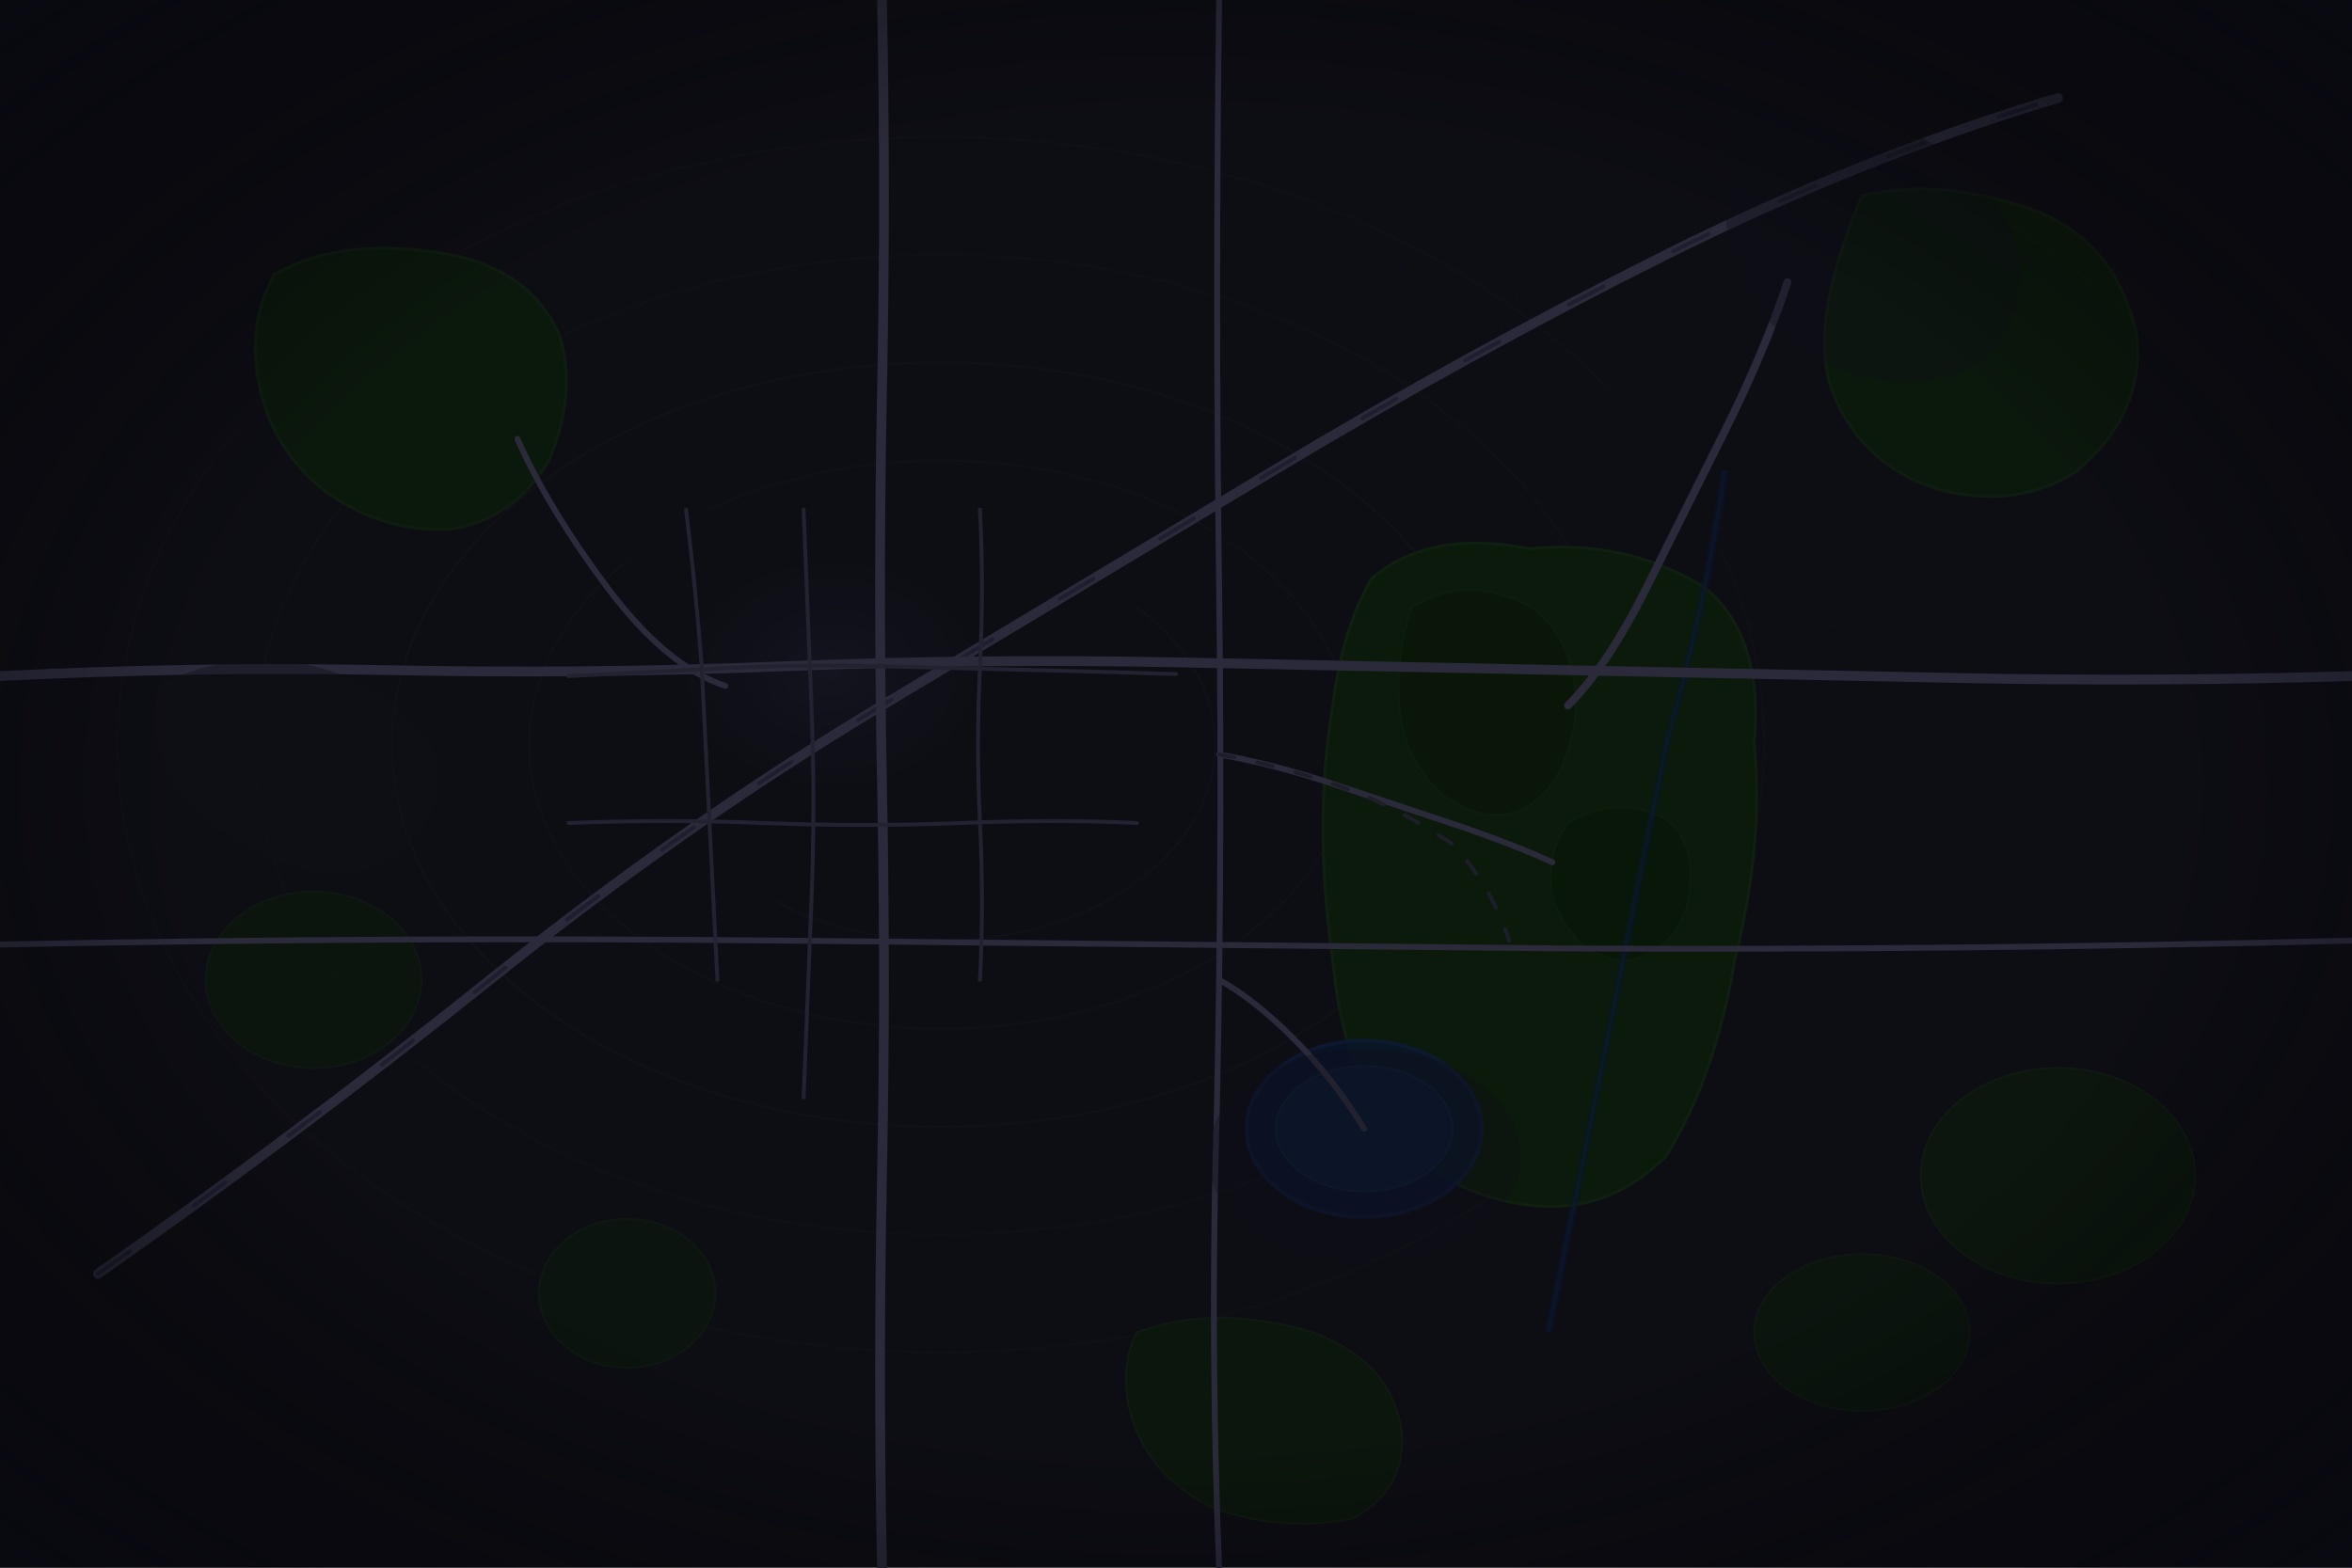
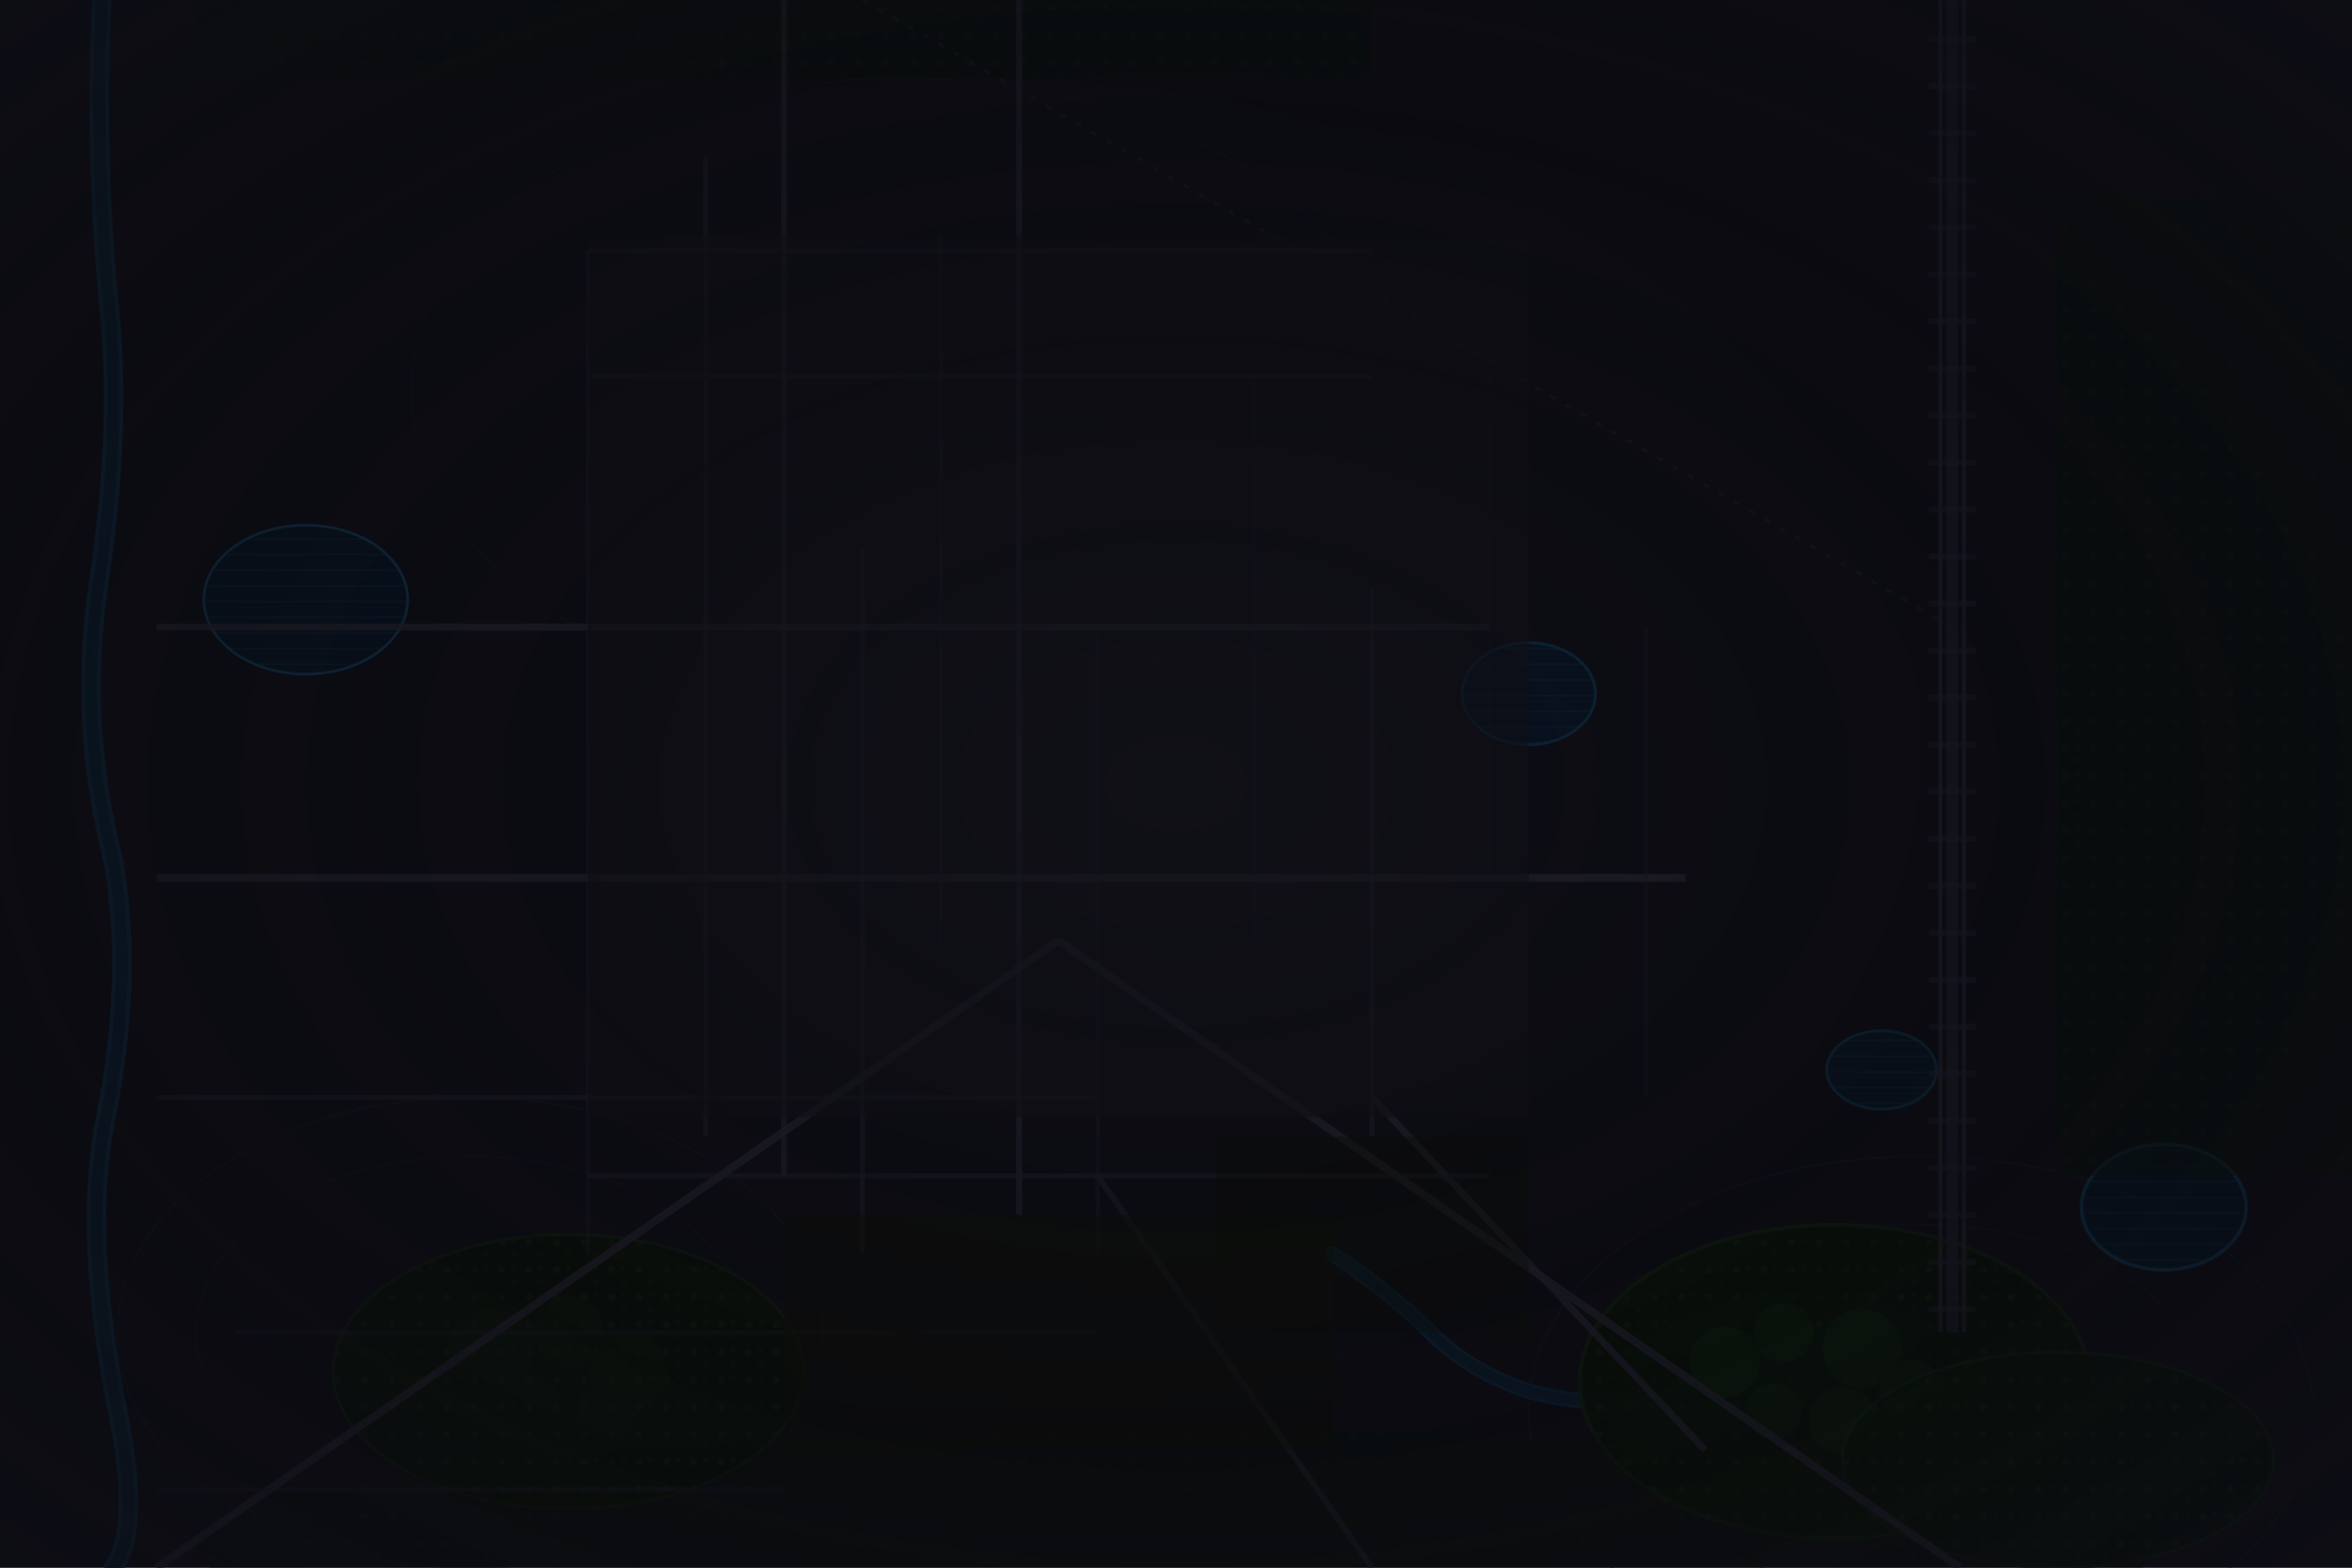
<svg xmlns="http://www.w3.org/2000/svg" viewBox="0 0 1200 800" width="1200" height="800">
  <defs>
-     <radialGradient id="townGlow" cx="40%" cy="42%" r="30%">
-       <stop offset="0%" stop-color="#151520" stop-opacity="1" />
-       <stop offset="100%" stop-color="#0D0D14" stop-opacity="1" />
-     </radialGradient>
-     <radialGradient id="labGlow" cx="76%" cy="18%" r="15%">
-       <stop offset="0%" stop-color="#0E0E1C" stop-opacity="1" />
-       <stop offset="100%" stop-color="#0D0D14" stop-opacity="1" />
-     </radialGradient>
-     <filter id="softBlur">
-       <feGaussianBlur stdDeviation="2" />
-     </filter>
-     <filter id="forestTexture">
-       <feTurbulence type="fractalNoise" baseFrequency="0.04" numOctaves="3" result="noise" />
-       <feColorMatrix type="saturate" values="0" in="noise" result="grayNoise" />
-       <feBlend in="SourceGraphic" in2="grayNoise" mode="multiply" />
+     <pattern id="forest-dots" patternUnits="userSpaceOnUse" width="14" height="14">
+       <rect width="14" height="14" fill="#081208" />
+       <circle cx="4" cy="4" r="1.8" fill="#0e1e0e" opacity="0.7" />
+       <circle cx="10" cy="10" r="1.5" fill="#0a180a" opacity="0.6" />
+       <circle cx="10" cy="3" r="1.2" fill="#0c1a0c" opacity="0.5" />
+     </pattern>
+     <pattern id="water-pattern" patternUnits="userSpaceOnUse" width="20" height="8">
+       <rect width="20" height="8" fill="#071422" />
+       <line x1="0" y1="3" x2="20" y2="3" stroke="#0d2035" stroke-width="1" opacity="0.6" />
+       <line x1="0" y1="6" x2="20" y2="6" stroke="#0a1a2e" stroke-width="0.5" opacity="0.4" />
+     </pattern>
+     <filter id="glow-soft">
+       <feGaussianBlur stdDeviation="3" result="blur" />
+       <feComposite in="SourceGraphic" in2="blur" operator="over" />
    </filter>
  </defs>
-   <rect width="1200" height="800" fill="#0D0D14" />
-   <ellipse cx="480" cy="380" rx="420" ry="310" fill="none" stroke="#111118" stroke-width="1" opacity="0.6" />
-   <ellipse cx="480" cy="380" rx="350" ry="250" fill="none" stroke="#111118" stroke-width="1" opacity="0.5" />
-   <ellipse cx="480" cy="380" rx="280" ry="195" fill="none" stroke="#131319" stroke-width="1" opacity="0.5" />
-   <ellipse cx="480" cy="380" rx="210" ry="145" fill="none" stroke="#131319" stroke-width="1" opacity="0.4" />
-   <ellipse cx="480" cy="380" rx="140" ry="100" fill="none" stroke="#141420" stroke-width="1" opacity="0.4" />
-   <ellipse cx="920" cy="200" rx="220" ry="170" fill="none" stroke="#0E0E1A" stroke-width="1" opacity="0.5" />
-   <ellipse cx="920" cy="200" rx="160" ry="120" fill="none" stroke="#0F0F1B" stroke-width="1" opacity="0.4" />
-   <rect x="320" y="260" width="260" height="200" rx="30" fill="url(#townGlow)" opacity="0.9" />
-   <rect x="820" y="80" width="240" height="200" rx="20" fill="url(#labGlow)" opacity="0.8" />
-   <path d="M700,295 Q730,270 780,280 Q830,275 870,300 Q900,325 895,380 Q900,430 885,490 Q875,550 850,590 Q820,620 780,615 Q740,610 710,580 Q685,545 680,490 Q670,420 680,360 Q685,320 700,295 Z" fill="#0A1A0A" stroke="#0F2010" stroke-width="1.5" opacity="0.95" />
-   <path d="M720,310 Q745,295 770,305 Q790,310 800,335 Q810,365 795,395 Q780,420 755,415 Q730,408 718,380 Q708,350 720,310 Z" fill="#091508" stroke="#0D1E0D" stroke-width="1" opacity="0.8" />
-   <path d="M800,420 Q825,405 850,418 Q868,432 860,465 Q848,492 825,490 Q802,485 793,460 Q787,438 800,420 Z" fill="#091508" stroke="#0D1E0D" stroke-width="1" opacity="0.7" />
-   <path d="M140,140 Q175,120 230,130 Q270,138 285,170 Q295,200 280,235 Q262,265 230,270 Q195,272 165,250 Q138,228 132,195 Q126,165 140,140 Z" fill="#0A1A0A" stroke="#0F2010" stroke-width="1.5" opacity="0.85" />
-   <path d="M950,100 Q990,90 1040,108 Q1080,125 1090,170 Q1095,210 1060,240 Q1030,260 990,250 Q950,238 935,200 Q922,165 950,100 Z" fill="#0A1A0A" stroke="#0F2010" stroke-width="1.5" opacity="0.8" />
-   <path d="M580,680 Q620,665 670,680 Q710,695 715,730 Q718,760 690,775 Q655,782 620,770 Q588,755 578,725 Q570,700 580,680 Z" fill="#0A1A0A" stroke="#0F2010" stroke-width="1" opacity="0.7" />
-   <ellipse cx="160" cy="500" rx="55" ry="45" fill="#0A1A0A" stroke="#0F2010" stroke-width="1" opacity="0.6" />
-   <ellipse cx="1050" cy="600" rx="70" ry="55" fill="#0A1A0A" stroke="#0F2010" stroke-width="1" opacity="0.65" />
-   <ellipse cx="950" cy="680" rx="55" ry="40" fill="#0A1A0A" stroke="#0F2010" stroke-width="1" opacity="0.6" />
-   <ellipse cx="320" cy="660" rx="45" ry="38" fill="#0A1A0A" stroke="#0F2010" stroke-width="1" opacity="0.55" />
-   <ellipse cx="696" cy="576" rx="60" ry="45" fill="#0A1428" stroke="#0D1830" stroke-width="2" opacity="0.9" />
-   <ellipse cx="696" cy="576" rx="45" ry="32" fill="#0C1830" stroke="#0F1F38" stroke-width="1" opacity="0.7" />
-   <path d="M880,240 Q870,310 850,380 Q840,430 830,480 Q820,530 810,580 Q800,630 790,680" fill="none" stroke="#0A1428" stroke-width="4" opacity="0.5" />
-   <path d="M880,240 Q870,310 850,380 Q840,430 830,480 Q820,530 810,580 Q800,630 790,680" fill="none" stroke="#0D1B35" stroke-width="2" opacity="0.4" />
-   <path d="M50,650 Q150,580 250,500 Q350,420 450,360 Q550,300 650,240 Q750,180 850,130 Q950,80 1050,50" fill="none" stroke="#2A2A3A" stroke-width="5" stroke-linecap="round" />
-   <path d="M50,650 Q150,580 250,500 Q350,420 450,360 Q550,300 650,240 Q750,180 850,130 Q950,80 1050,50" fill="none" stroke="#1E1E2E" stroke-width="2" stroke-linecap="round" stroke-dasharray="20,40" />
-   <path d="M0,345 Q100,340 200,342 Q300,344 400,340 Q500,336 600,338 Q700,340 800,342 Q900,344 1000,346 Q1100,348 1200,345" fill="none" stroke="#2A2A3A" stroke-width="5" stroke-linecap="round" />
-   <path d="M450,0 Q452,100 450,200 Q448,300 450,400 Q452,500 450,600 Q448,700 450,800" fill="none" stroke="#2A2A3A" stroke-width="5" stroke-linecap="round" />
-   <path d="M0,482 Q200,478 400,480 Q600,482 800,484 Q1000,485 1200,480" fill="none" stroke="#2A2A3A" stroke-width="3" stroke-linecap="round" />
-   <path d="M622,0 Q620,150 622,300 Q624,450 620,600 Q618,700 622,800" fill="none" stroke="#2A2A3A" stroke-width="3" stroke-linecap="round" />
-   <path d="M912,144 Q900,180 880,220 Q860,260 840,300 Q820,340 800,360" fill="none" stroke="#2A2A3A" stroke-width="4" stroke-linecap="round" />
-   <path d="M792,440 Q770,430 740,420 Q710,410 680,400 Q650,390 622,385" fill="none" stroke="#2A2A3A" stroke-width="3" stroke-linecap="round" />
-   <path d="M696,576 Q680,550 660,530 Q640,510 622,500" fill="none" stroke="#2A2A3A" stroke-width="3" stroke-linecap="round" />
-   <path d="M264,224 Q280,260 310,300 Q340,340 370,350" fill="none" stroke="#2A2A3A" stroke-width="3" stroke-linecap="round" />
-   <path d="M350,260 Q355,300 358,340 Q360,380 362,420 Q364,460 366,500" fill="none" stroke="#222230" stroke-width="2" stroke-linecap="round" />
-   <path d="M290,345 Q330,343 370,341 Q410,339 450,340 Q490,341 530,342 Q570,343 600,344" fill="none" stroke="#222230" stroke-width="2" stroke-linecap="round" />
-   <path d="M290,420 Q340,418 390,420 Q440,422 490,420 Q540,418 580,420" fill="none" stroke="#222230" stroke-width="2" stroke-linecap="round" />
-   <path d="M410,260 Q412,310 414,360 Q416,410 414,460 Q412,510 410,560" fill="none" stroke="#222230" stroke-width="2" stroke-linecap="round" />
-   <path d="M500,260 Q502,300 500,340 Q498,380 500,420 Q502,460 500,500" fill="none" stroke="#222230" stroke-width="2" stroke-linecap="round" />
-   <path d="M622,385 Q650,390 680,400 Q710,410 740,430 Q760,450 770,480" fill="none" stroke="#1E1E2A" stroke-width="2" stroke-dasharray="8,12" stroke-linecap="round" />
-   <path d="M80,350 Q120,330 160,340 Q200,350 220,380 Q230,410 210,430 Q190,450 160,445 Q130,438 100,415 Q75,390 80,350 Z" fill="#0E0E16" opacity="0.4" />
-   <path d="M880,60 Q930,50 980,70 Q1020,90 1030,130 Q1035,165 1010,185 Q985,200 950,192 Q915,182 895,155 Q875,128 880,60 Z" fill="#0E0E16" opacity="0.35" />
-   <ellipse cx="696" cy="590" rx="80" ry="55" fill="#0C0C18" opacity="0.3" />
-   <radialGradient id="cornerDark" cx="50%" cy="50%" r="70%">
-     <stop offset="60%" stop-color="transparent" />
-     <stop offset="100%" stop-color="#080810" stop-opacity="0.8" />
+   <rect width="1200" height="800" fill="#0d0d14" />
+   <ellipse cx="500" cy="380" rx="480" ry="340" fill="#0f0f18" opacity="0.4" />
+   <ellipse cx="240" cy="680" rx="180" ry="120" fill="none" stroke="#161622" stroke-width="1" opacity="0.5" />
+   <ellipse cx="240" cy="680" rx="140" ry="90" fill="none" stroke="#161622" stroke-width="1" opacity="0.4" />
+   <ellipse cx="980" cy="720" rx="200" ry="130" fill="none" stroke="#161622" stroke-width="1" opacity="0.5" />
+   <ellipse cx="980" cy="720" rx="150" ry="95" fill="none" stroke="#161622" stroke-width="1" opacity="0.4" />
+   <ellipse cx="460" cy="200" rx="250" ry="160" fill="none" stroke="#14141e" stroke-width="1" opacity="0.4" />
+   <ellipse cx="156" cy="306" rx="52" ry="38" fill="url(#water-pattern)" stroke="#0d2a40" stroke-width="1.5" opacity="0.85" />
+   <ellipse cx="156" cy="306" rx="52" ry="38" fill="none" stroke="#1a4060" stroke-width="1" opacity="0.4" />
+   <ellipse cx="780" cy="354" rx="34" ry="26" fill="url(#water-pattern)" stroke="#0d2a40" stroke-width="1.5" opacity="0.85" />
+   <ellipse cx="960" cy="546" rx="28" ry="20" fill="url(#water-pattern)" stroke="#0d2a40" stroke-width="1.5" opacity="0.8" />
+   <ellipse cx="1104" cy="616" rx="42" ry="32" fill="url(#water-pattern)" stroke="#0d2a40" stroke-width="2" opacity="0.9" />
+   <ellipse cx="1104" cy="616" rx="42" ry="32" fill="none" stroke="#1a4060" stroke-width="1" opacity="0.3" />
+   <path d="M 680 640 Q 710 660 730 680 Q 750 700 780 710 Q 810 718 840 714" fill="none" stroke="#0d2a40" stroke-width="8" stroke-linecap="round" opacity="0.7" />
+   <path d="M 680 640 Q 710 660 730 680 Q 750 700 780 710 Q 810 718 840 714" fill="none" stroke="#071422" stroke-width="5" stroke-linecap="round" opacity="0.5" />
+   <path d="M 52 0 Q 48 80 56 160 Q 62 220 50 300 Q 40 370 58 440 Q 68 500 54 570 Q 42 630 60 720 Q 72 780 58 800" fill="none" stroke="#0d2a40" stroke-width="10" stroke-linecap="round" opacity="0.8" />
+   <path d="M 52 0 Q 48 80 56 160 Q 62 220 50 300 Q 40 370 58 440 Q 68 500 54 570 Q 42 630 60 720 Q 72 780 58 800" fill="none" stroke="#071422" stroke-width="6" stroke-linecap="round" opacity="0.6" />
+   <ellipse cx="936" cy="705" rx="130" ry="80" fill="url(#forest-dots)" stroke="#0e1e0e" stroke-width="2" opacity="0.9" />
+   <ellipse cx="920" cy="720" rx="100" ry="60" fill="#081208" opacity="0.6" />
+   <g opacity="0.5" fill="#0e200e">
+     <circle cx="880" cy="695" r="18" />
+     <circle cx="910" cy="680" r="15" />
+     <circle cx="950" cy="688" r="20" />
+     <circle cx="975" cy="710" r="16" />
+     <circle cx="940" cy="725" r="17" />
+     <circle cx="905" cy="720" r="14" />
+     <circle cx="960" cy="740" r="13" />
+   </g>
+   <ellipse cx="1050" cy="745" rx="110" ry="55" fill="url(#forest-dots)" stroke="#0e1e0e" stroke-width="1.5" opacity="0.8" />
+   <ellipse cx="290" cy="700" rx="120" ry="70" fill="url(#forest-dots)" stroke="#0e1e0e" stroke-width="1.5" opacity="0.8" />
+   <g opacity="0.4" fill="#0c1a0c">
+     <circle cx="250" cy="690" r="22" />
+     <circle cx="290" cy="680" r="18" />
+     <circle cx="320" cy="700" r="20" />
+     <circle cx="270" cy="715" r="15" />
+     <circle cx="310" cy="720" r="16" />
+   </g>
+   <rect x="100" y="0" width="600" height="40" fill="url(#forest-dots)" opacity="0.5" />
+   <rect x="1050" y="100" width="150" height="500" fill="url(#forest-dots)" opacity="0.5" />
+   <ellipse cx="600" cy="790" rx="500" ry="60" fill="url(#forest-dots)" opacity="0.4" />
+   <line x1="996" y1="0" x2="996" y2="680" stroke="#1a1a28" stroke-width="6" opacity="0.8" />
+   <line x1="990" y1="0" x2="990" y2="680" stroke="#222232" stroke-width="2" opacity="0.7" />
+   <line x1="1002" y1="0" x2="1002" y2="680" stroke="#222232" stroke-width="2" opacity="0.7" />
+   <g stroke="#1e1e2e" stroke-width="3" opacity="0.5">
+     <line x1="984" y1="20" x2="1008" y2="20" />
+     <line x1="984" y1="44" x2="1008" y2="44" />
+     <line x1="984" y1="68" x2="1008" y2="68" />
+     <line x1="984" y1="92" x2="1008" y2="92" />
+     <line x1="984" y1="116" x2="1008" y2="116" />
+     <line x1="984" y1="140" x2="1008" y2="140" />
+     <line x1="984" y1="164" x2="1008" y2="164" />
+     <line x1="984" y1="188" x2="1008" y2="188" />
+     <line x1="984" y1="212" x2="1008" y2="212" />
+     <line x1="984" y1="236" x2="1008" y2="236" />
+     <line x1="984" y1="260" x2="1008" y2="260" />
+     <line x1="984" y1="284" x2="1008" y2="284" />
+     <line x1="984" y1="308" x2="1008" y2="308" />
+     <line x1="984" y1="332" x2="1008" y2="332" />
+     <line x1="984" y1="356" x2="1008" y2="356" />
+     <line x1="984" y1="380" x2="1008" y2="380" />
+     <line x1="984" y1="404" x2="1008" y2="404" />
+     <line x1="984" y1="428" x2="1008" y2="428" />
+     <line x1="984" y1="452" x2="1008" y2="452" />
+     <line x1="984" y1="476" x2="1008" y2="476" />
+     <line x1="984" y1="500" x2="1008" y2="500" />
+     <line x1="984" y1="524" x2="1008" y2="524" />
+     <line x1="984" y1="548" x2="1008" y2="548" />
+     <line x1="984" y1="572" x2="1008" y2="572" />
+     <line x1="984" y1="596" x2="1008" y2="596" />
+     <line x1="984" y1="620" x2="1008" y2="620" />
+     <line x1="984" y1="644" x2="1008" y2="644" />
+     <line x1="984" y1="668" x2="1008" y2="668" />
+   </g>
+   <line x1="440" y1="0" x2="996" y2="320" stroke="#1e1e2c" stroke-width="1.5" stroke-dasharray="3 6" opacity="0.5" />
+   <line x1="540" y1="480" x2="80" y2="800" stroke="#22222e" stroke-width="4" opacity="0.8" />
+   <line x1="540" y1="480" x2="1000" y2="800" stroke="#22222e" stroke-width="4" opacity="0.8" />
+   <line x1="560" y1="600" x2="700" y2="800" stroke="#1e1e2a" stroke-width="3" opacity="0.7" />
+   <line x1="700" y1="560" x2="870" y2="740" stroke="#22222e" stroke-width="3.5" opacity="0.8" />
+   <line x1="400" y1="0" x2="400" y2="600" stroke="#22222e" stroke-width="3" opacity="0.7" />
+   <line x1="520" y1="0" x2="520" y2="620" stroke="#22222e" stroke-width="3" opacity="0.7" />
+   <line x1="360" y1="80" x2="360" y2="580" stroke="#1e1e2a" stroke-width="2.5" opacity="0.6" />
+   <line x1="440" y1="280" x2="440" y2="640" stroke="#1e1e2a" stroke-width="2.5" opacity="0.6" />
+   <line x1="480" y1="120" x2="480" y2="480" stroke="#1e1e2a" stroke-width="2" opacity="0.5" />
+   <line x1="700" y1="300" x2="700" y2="580" stroke="#1e1e2a" stroke-width="2.5" opacity="0.6" />
+   <line x1="300" y1="128" x2="700" y2="128" stroke="#1e1e2a" stroke-width="2.5" opacity="0.6" />
+   <line x1="300" y1="192" x2="700" y2="192" stroke="#1e1e2a" stroke-width="2.5" opacity="0.6" />
+   <line x1="80" y1="320" x2="760" y2="320" stroke="#22222e" stroke-width="3.5" opacity="0.8" />
+   <line x1="80" y1="448" x2="860" y2="448" stroke="#22222e" stroke-width="4" opacity="0.8" />
+   <line x1="80" y1="560" x2="560" y2="560" stroke="#1e1e2a" stroke-width="2.5" opacity="0.6" />
+   <line x1="300" y1="600" x2="760" y2="600" stroke="#1e1e2a" stroke-width="2.5" opacity="0.6" />
+   <line x1="120" y1="680" x2="560" y2="680" stroke="#1a1a26" stroke-width="2" opacity="0.5" />
+   <line x1="80" y1="760" x2="400" y2="760" stroke="#1a1a26" stroke-width="2" opacity="0.5" />
+   <line x1="300" y1="128" x2="300" y2="640" stroke="#1a1a26" stroke-width="2" opacity="0.5" />
+   <line x1="560" y1="320" x2="560" y2="640" stroke="#1a1a26" stroke-width="2" opacity="0.5" />
+   <line x1="640" y1="192" x2="640" y2="480" stroke="#1a1a26" stroke-width="2" opacity="0.4" />
+   <line x1="760" y1="192" x2="760" y2="448" stroke="#1a1a26" stroke-width="2" opacity="0.4" />
+   <line x1="840" y1="320" x2="840" y2="560" stroke="#1a1a26" stroke-width="2" opacity="0.4" />
+   <rect x="300" y="120" width="480" height="450" fill="#101018" opacity="0.6" rx="4" />
+   <rect x="400" y="620" width="280" height="120" fill="#0d1008" opacity="0.5" rx="2" />
+   <rect x="620" y="580" width="160" height="100" fill="#0d1008" opacity="0.4" rx="2" />
+   <radialGradient id="vignette-map" cx="50%" cy="50%" r="70%">
+     <stop offset="0%" stop-color="transparent" />
+     <stop offset="100%" stop-color="#0d0d14" stop-opacity="0.7" />
  </radialGradient>
-   <rect width="1200" height="800" fill="url(#cornerDark)" />
+   <rect width="1200" height="800" fill="url(#vignette-map)" />
</svg>
